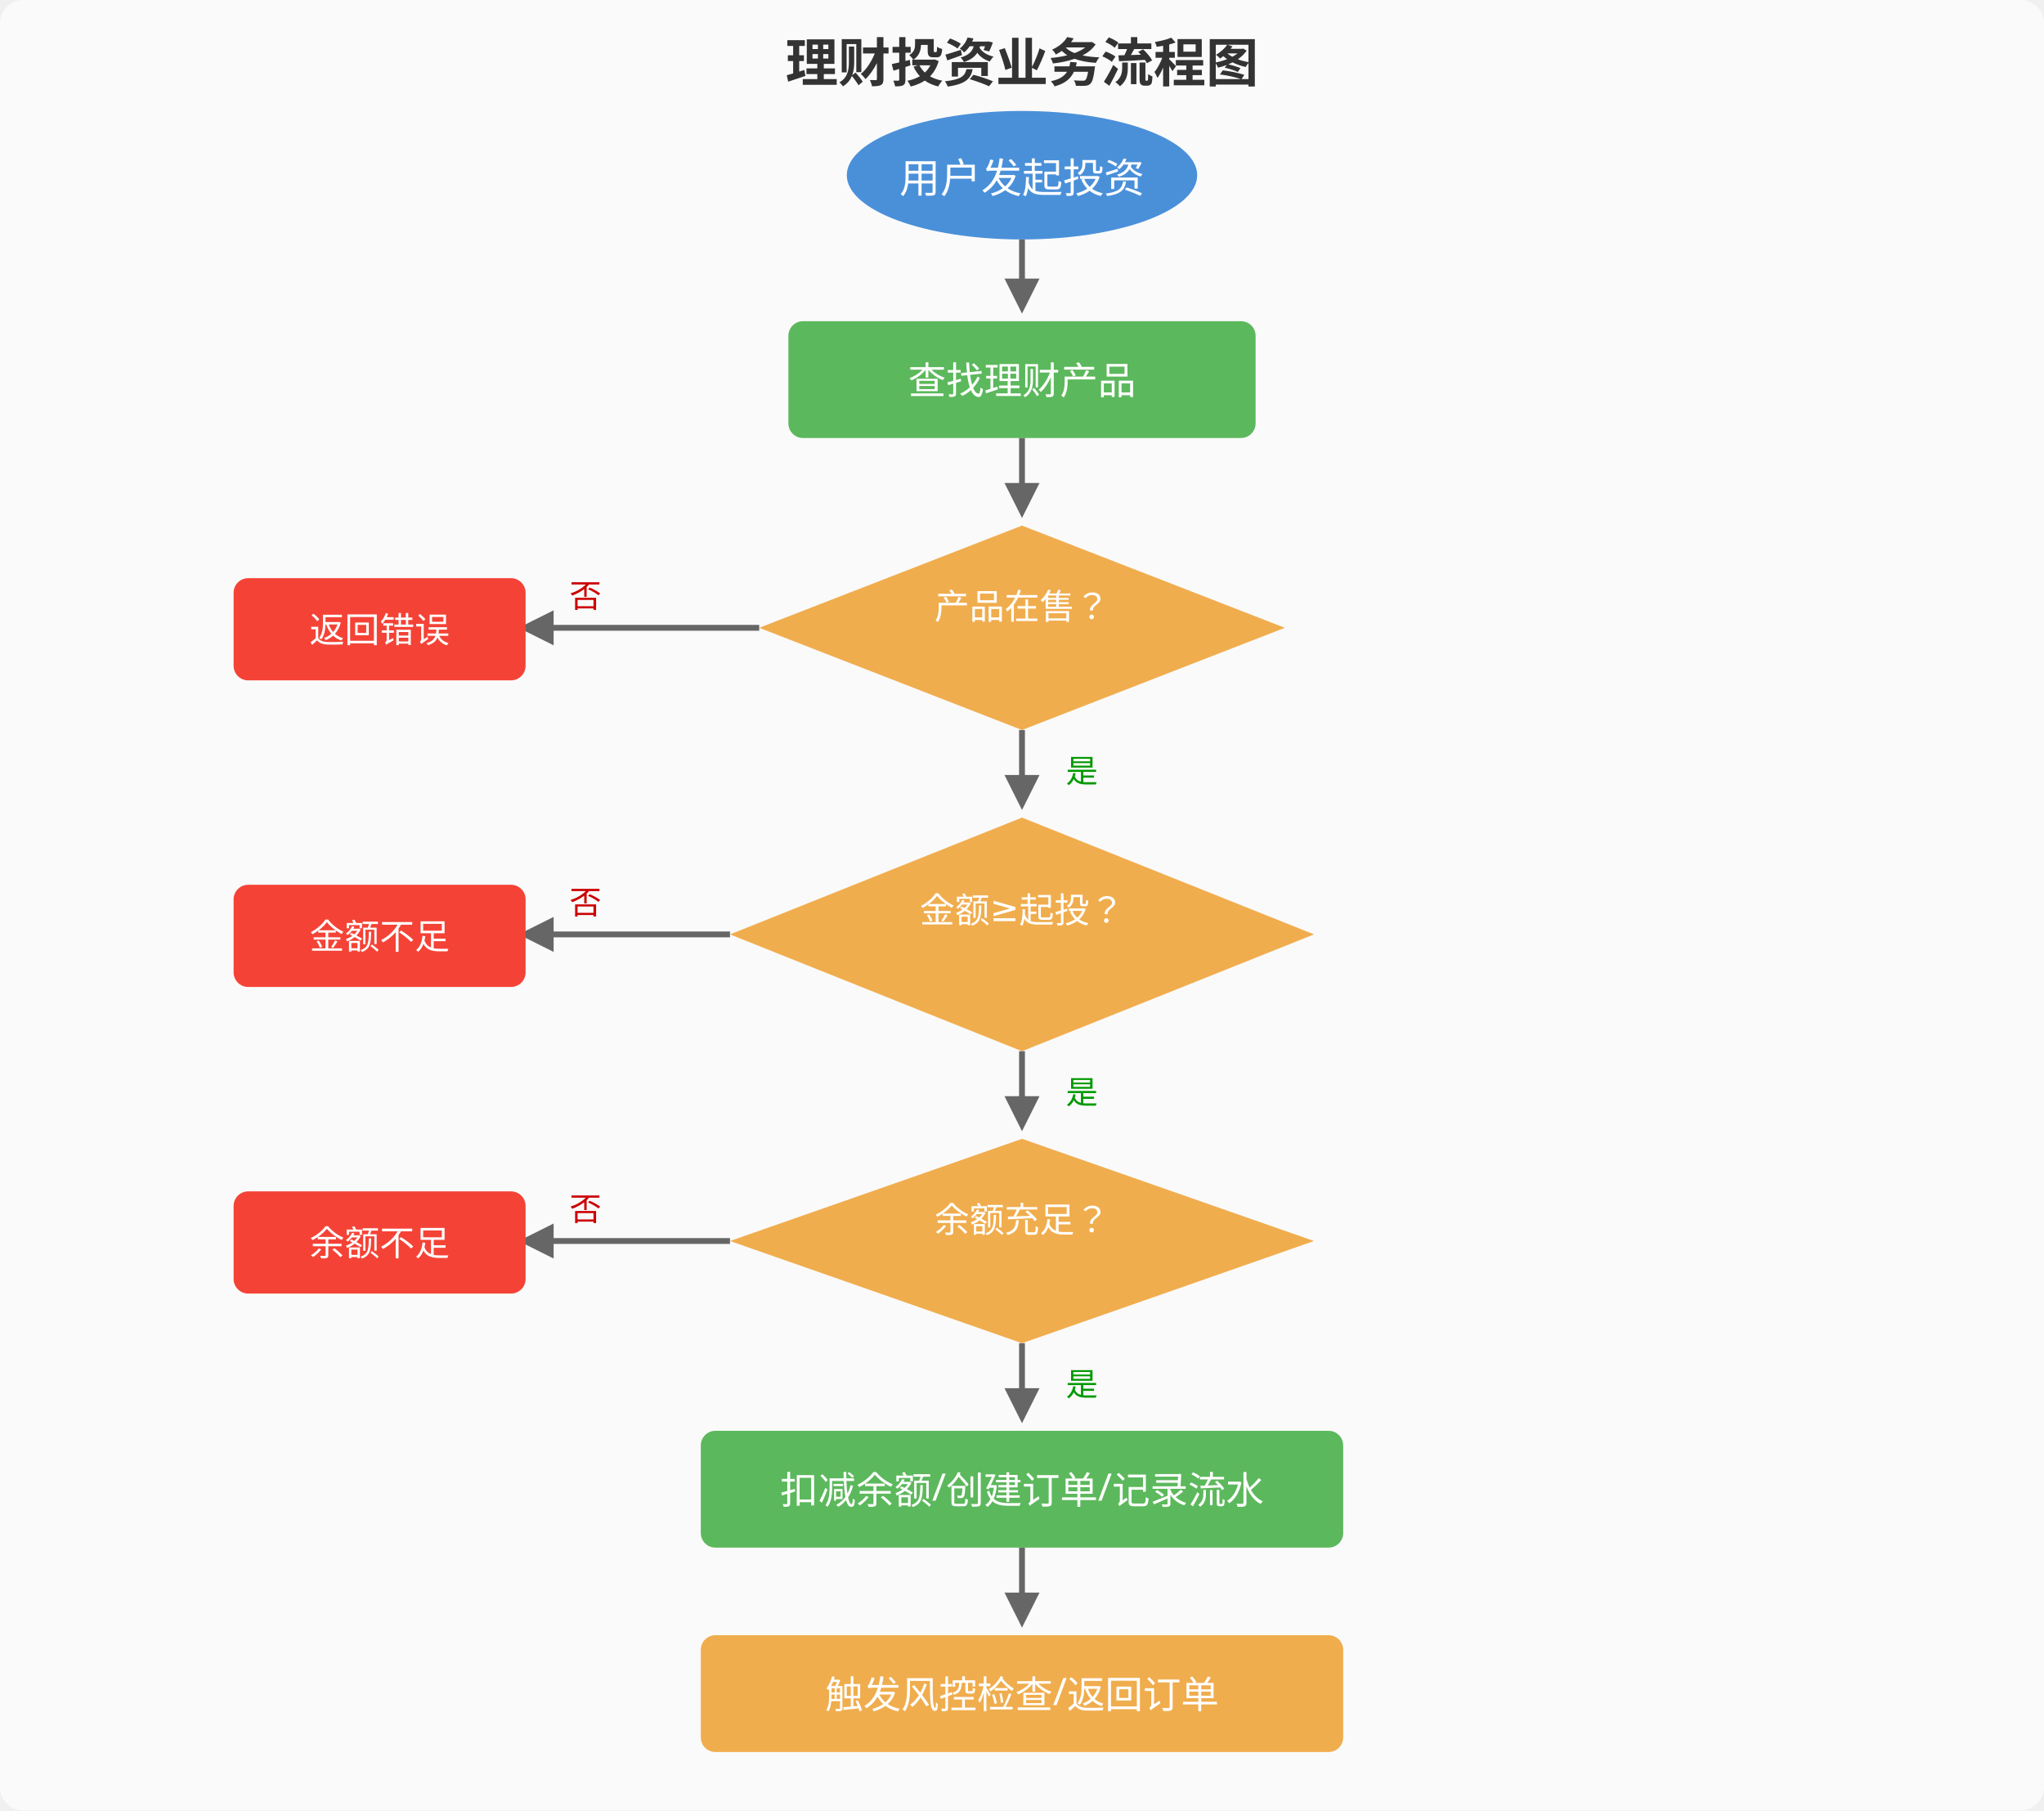
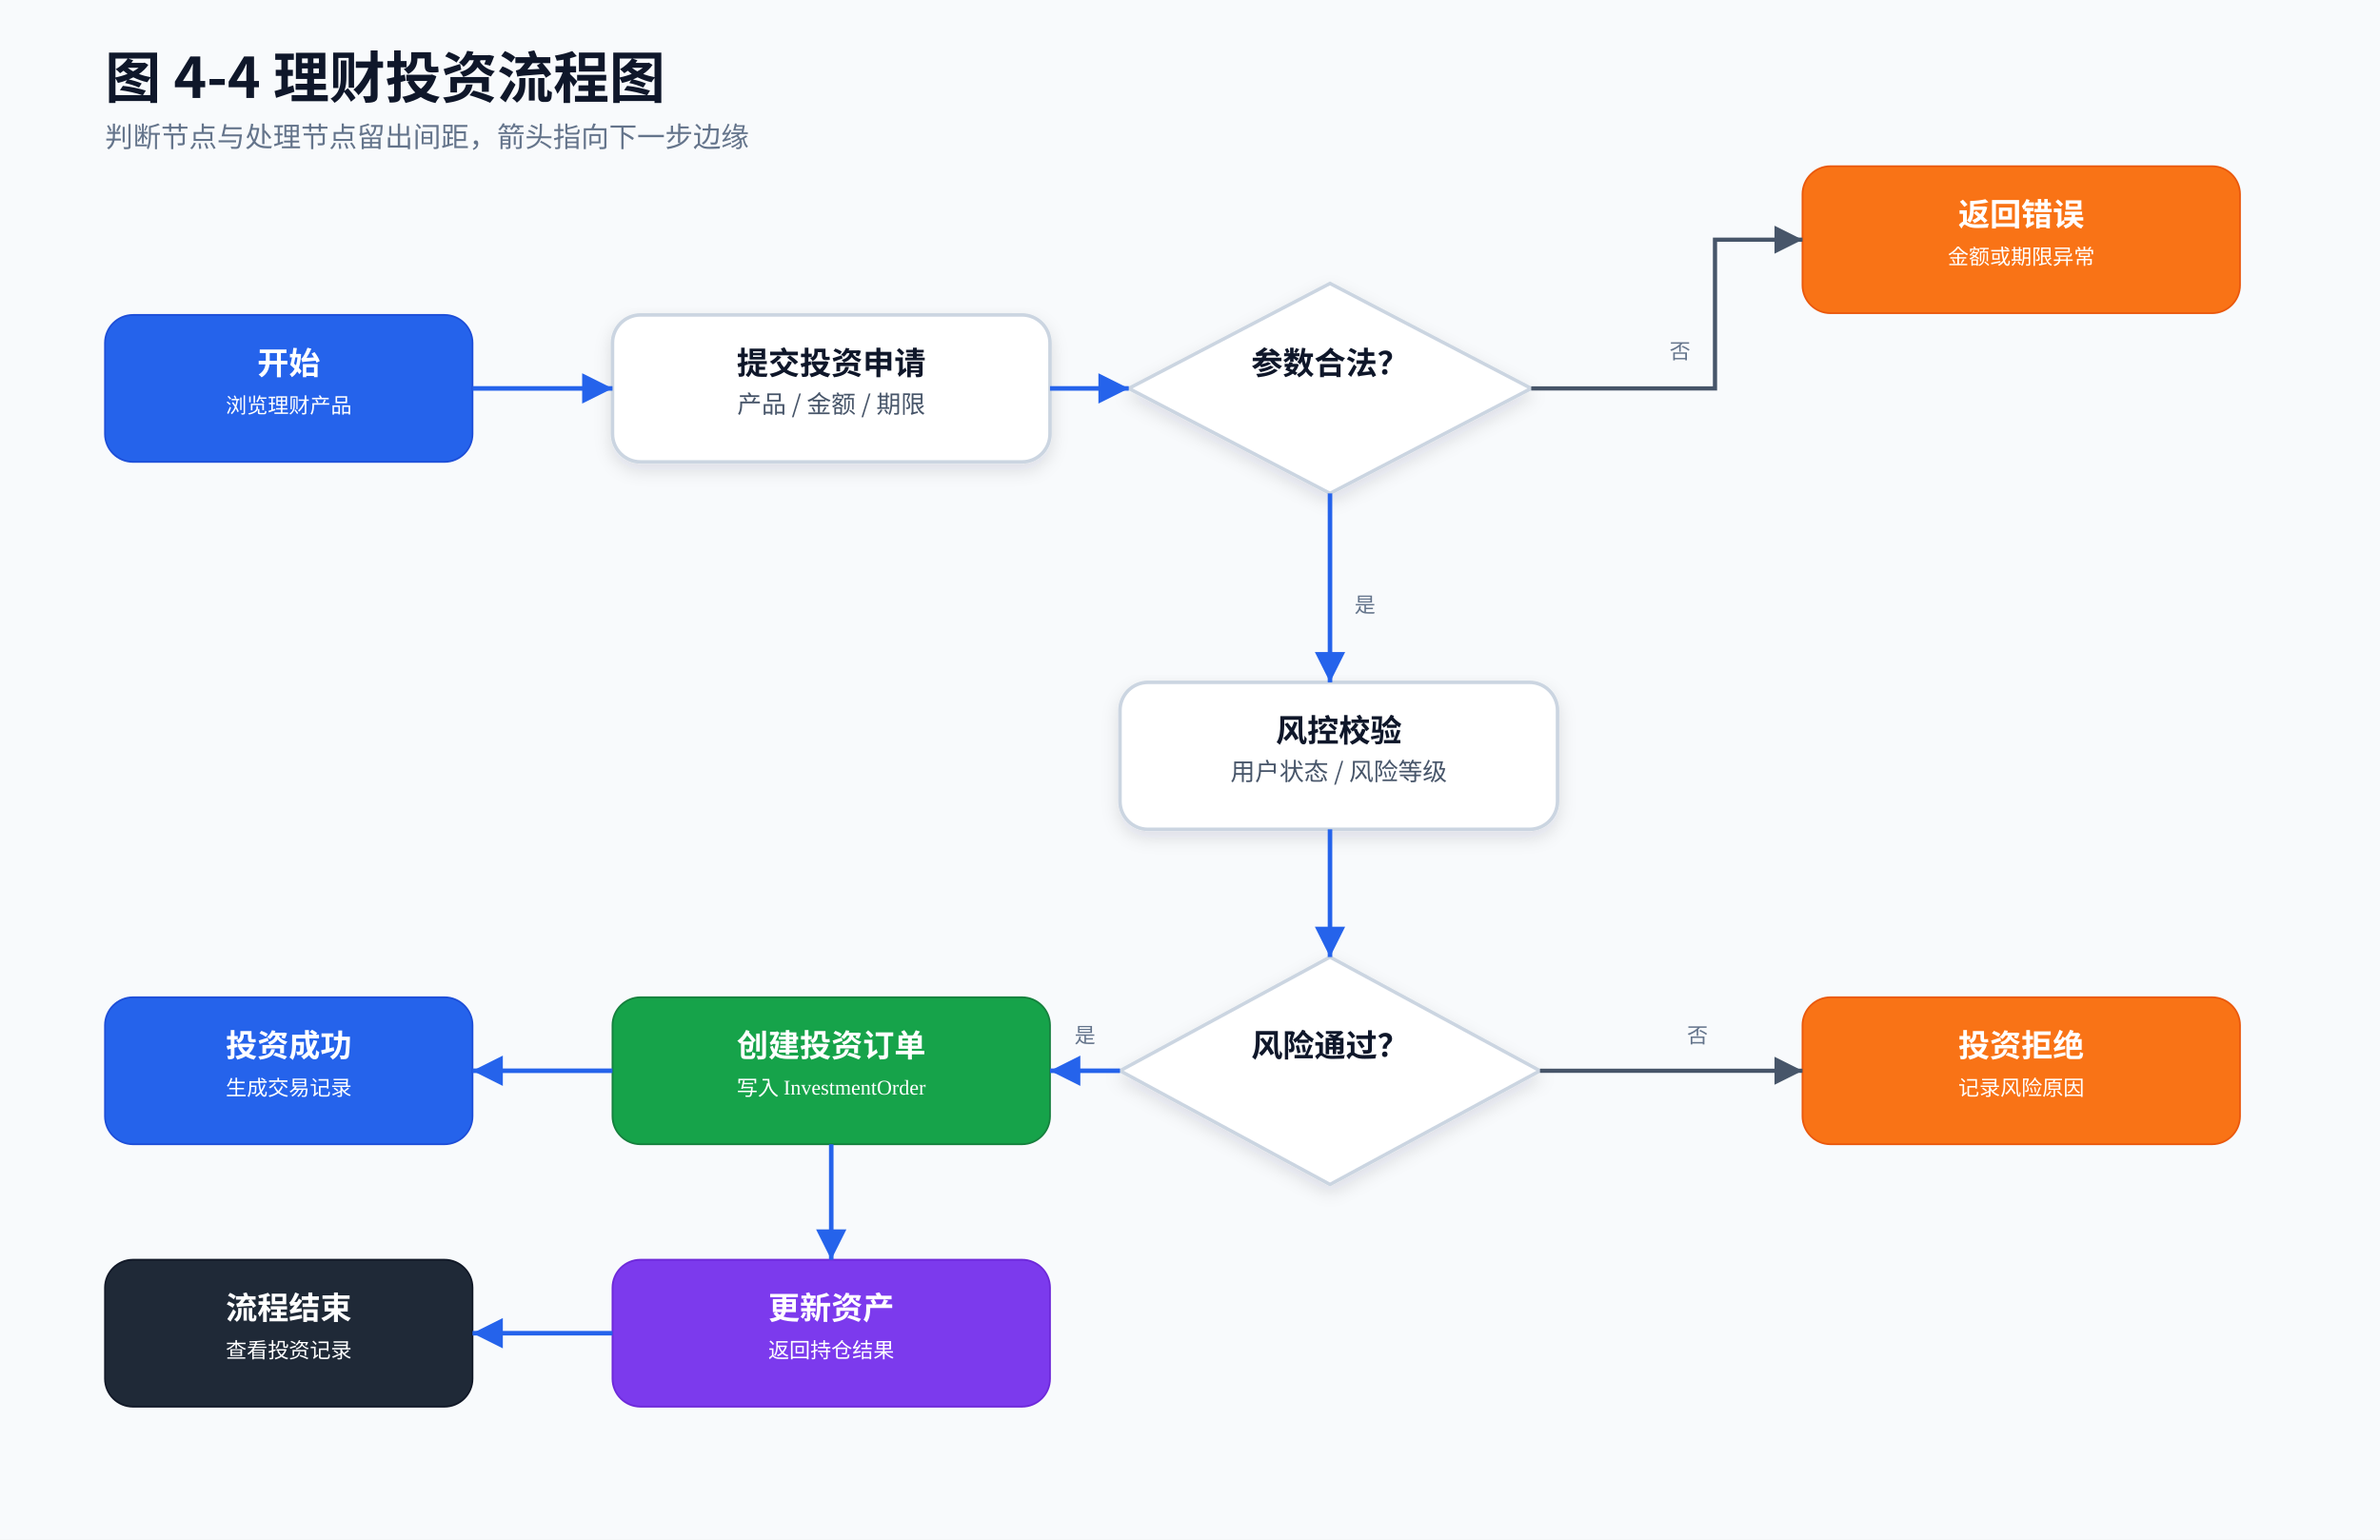
- <svg xmlns="http://www.w3.org/2000/svg" width="700" height="620" viewBox="0 0 700 620">
-   <rect width="700" height="620" fill="#FAFAFA" rx="8" />
-   <text x="350" y="28" text-anchor="middle" font-size="18" font-weight="bold" fill="#333" font-family="SimHei">理财投资业务流程图</text>
+ <svg xmlns="http://www.w3.org/2000/svg" width="1360" height="880" viewBox="0 0 1360 880" role="img" aria-label="图 4-4 理财投资流程图">
  <defs>
-     <marker id="arr2" viewBox="0 0 10 10" refX="8" refY="5" markerWidth="6" markerHeight="6" orient="auto">
-       <path d="M0,0 L10,5 L0,10 Z" fill="#666" />
+     <marker id="arrow" viewBox="0 0 12 12" refX="10" refY="6" markerWidth="10" markerHeight="10" orient="auto-start-reverse">
+       <path d="M2,2 L10,6 L2,10 Z" fill="#475569" />
    </marker>
+     <marker id="arrow-blue" viewBox="0 0 12 12" refX="10" refY="6" markerWidth="10" markerHeight="10" orient="auto-start-reverse">
+       <path d="M2,2 L10,6 L2,10 Z" fill="#2563eb" />
+     </marker>
+     <filter id="shadow" x="-10%" y="-10%" width="120%" height="130%">
+       <feDropShadow dx="0" dy="4" stdDeviation="5" flood-color="#0f172a" flood-opacity="0.12" />
+     </filter>
+     <style>
+       .bg { fill: #f8fafc; }
+       .title { font: 700 32px "Microsoft YaHei", "PingFang SC", "Noto Sans CJK SC", Arial, sans-serif; fill: #0f172a; }
+       .subtitle { font: 500 16px "Microsoft YaHei", "PingFang SC", "Noto Sans CJK SC", Arial, sans-serif; fill: #64748b; }
+       .label { font: 700 18px "Microsoft YaHei", "PingFang SC", "Noto Sans CJK SC", Arial, sans-serif; fill: #0f172a; }
+       .entity-label { font: 700 15px "Microsoft YaHei", "PingFang SC", "Noto Sans CJK SC", Arial, sans-serif; fill: #0f172a; }
+       .small { font: 500 14px "Microsoft YaHei", "PingFang SC", "Noto Sans CJK SC", Arial, sans-serif; fill: #475569; }
+       .tiny { font: 500 12px "Microsoft YaHei", "PingFang SC", "Noto Sans CJK SC", Arial, sans-serif; fill: #64748b; }
+       .mono { font: 600 13px Consolas, "Microsoft YaHei", monospace; fill: #475569; }
+       .white { fill: #ffffff; }
+       .node { fill: #ffffff; stroke: #cbd5e1; stroke-width: 2; filter: url(#shadow); }
+       .blue { fill: #2563eb; stroke: #1d4ed8; }
+       .green { fill: #16a34a; stroke: #15803d; }
+       .orange { fill: #f97316; stroke: #ea580c; }
+       .purple { fill: #7c3aed; stroke: #6d28d9; }
+       .pink { fill: #db2777; stroke: #be185d; }
+       .dark { fill: #1f2937; stroke: #111827; }
+       .line { fill: none; stroke: #475569; stroke-width: 2.4; marker-end: url(#arrow); }
+       .line-blue { fill: none; stroke: #2563eb; stroke-width: 2.6; marker-end: url(#arrow-blue); }
+       .relation { fill: none; stroke: #64748b; stroke-width: 2.1; }
+       .dash { stroke-dasharray: 8 8; }
+       .note { fill: #eef2ff; stroke: #c7d2fe; stroke-width: 2; }
+     </style>
  </defs>
-   <ellipse cx="350" cy="60" rx="60" ry="22" fill="#4A90D9" />
-   <text x="350" y="66" text-anchor="middle" font-size="14" fill="#FFF" font-family="SimHei">用户发起投资</text>
-   <line x1="350" y1="82" x2="350" y2="105" stroke="#666" stroke-width="2" marker-end="url(#arr2)" />
-   <rect x="270" y="110" width="160" height="40" fill="#5CB85C" rx="5" />
-   <text x="350" y="135" text-anchor="middle" font-size="13" fill="#FFF" font-family="SimHei">查找理财产品</text>
-   <line x1="350" y1="150" x2="350" y2="175" stroke="#666" stroke-width="2" marker-end="url(#arr2)" />
-   <polygon points="350,180 440,215 350,250 260,215" fill="#F0AD4E" />
-   <text x="350" y="212" text-anchor="middle" font-size="12" fill="#FFF" font-family="SimHei">产品在售？</text>
-   <line x1="260" y1="215" x2="180" y2="215" stroke="#666" stroke-width="2" marker-end="url(#arr2)" />
-   <text x="195" y="208" font-size="11" fill="#C00" font-family="SimHei">否</text>
-   <rect x="80" y="198" width="100" height="35" fill="#F44336" rx="5" />
-   <text x="130" y="220" text-anchor="middle" font-size="12" fill="#FFF" font-family="SimHei">返回错误</text>
-   <line x1="350" y1="250" x2="350" y2="275" stroke="#666" stroke-width="2" marker-end="url(#arr2)" />
-   <text x="365" y="268" font-size="11" fill="#090" font-family="SimHei">是</text>
-   <polygon points="350,280 450,320 350,360 250,320" fill="#F0AD4E" />
-   <text x="350" y="316" text-anchor="middle" font-size="12" fill="#FFF" font-family="SimHei">金额≥起投？</text>
-   <line x1="250" y1="320" x2="180" y2="320" stroke="#666" stroke-width="2" marker-end="url(#arr2)" />
-   <text x="195" y="313" font-size="11" fill="#C00" font-family="SimHei">否</text>
-   <rect x="80" y="303" width="100" height="35" fill="#F44336" rx="5" />
-   <text x="130" y="325" text-anchor="middle" font-size="12" fill="#FFF" font-family="SimHei">金额不足</text>
-   <line x1="350" y1="360" x2="350" y2="385" stroke="#666" stroke-width="2" marker-end="url(#arr2)" />
-   <text x="365" y="378" font-size="11" fill="#090" font-family="SimHei">是</text>
-   <polygon points="350,390 450,425 350,460 250,425" fill="#F0AD4E" />
-   <text x="350" y="422" text-anchor="middle" font-size="12" fill="#FFF" font-family="SimHei">余额充足？</text>
-   <line x1="250" y1="425" x2="180" y2="425" stroke="#666" stroke-width="2" marker-end="url(#arr2)" />
-   <text x="195" y="418" font-size="11" fill="#C00" font-family="SimHei">否</text>
-   <rect x="80" y="408" width="100" height="35" fill="#F44336" rx="5" />
-   <text x="130" y="430" text-anchor="middle" font-size="12" fill="#FFF" font-family="SimHei">余额不足</text>
-   <line x1="350" y1="460" x2="350" y2="485" stroke="#666" stroke-width="2" marker-end="url(#arr2)" />
-   <text x="365" y="478" font-size="11" fill="#090" font-family="SimHei">是</text>
-   <rect x="240" y="490" width="220" height="40" fill="#5CB85C" rx="5" />
-   <text x="350" y="515" text-anchor="middle" font-size="13" fill="#FFF" font-family="SimHei">扣减余额/创建订单/记录流水</text>
-   <line x1="350" y1="530" x2="350" y2="555" stroke="#666" stroke-width="2" marker-end="url(#arr2)" />
-   <rect x="240" y="560" width="220" height="40" fill="#F0AD4E" rx="5" />
-   <text x="350" y="585" text-anchor="middle" font-size="13" fill="#FFF" font-family="SimHei">触发风控检查/返回订单</text>
+   <rect class="bg" width="1360" height="880" />
+   <text x="60" y="56" class="title">图 4-4 理财投资流程图</text>
+   <text x="60" y="84" class="subtitle">判断节点与处理节点留出间距，箭头指向下一步边缘</text>
+   <rect x="60" y="180" width="210" height="84" rx="16" class="blue" />
+   <text x="165" y="214" text-anchor="middle" class="label white">开始</text>
+   <text x="165" y="236" text-anchor="middle" class="white">浏览理财产品</text>
+   <rect x="350" y="180" width="250" height="84" rx="16" class="node" />
+   <text x="475" y="214" text-anchor="middle" class="label">提交投资申请</text>
+   <text x="475" y="236" text-anchor="middle" class="small">产品 / 金额 / 期限</text>
+   <polygon points="760,162 875,222 760,282 645,222" class="node" />
+   <text x="760" y="214" text-anchor="middle" class="label">参数合法？</text>
+   <rect x="1030" y="95" width="250" height="84" rx="16" class="orange" />
+   <text x="1155" y="129" text-anchor="middle" class="label white">返回错误</text>
+   <text x="1155" y="151" text-anchor="middle" class="white">金额或期限异常</text>
+   <rect x="640" y="390" width="250" height="84" rx="16" class="node" />
+   <text x="765" y="424" text-anchor="middle" class="label">风控校验</text>
+   <text x="765" y="446" text-anchor="middle" class="small">用户状态 / 风险等级</text>
+   <polygon points="760,547 880,612 760,677 640,612" class="node" />
+   <text x="760" y="604" text-anchor="middle" class="label">风险通过？</text>
+   <rect x="1030" y="570" width="250" height="84" rx="16" class="orange" />
+   <text x="1155" y="604" text-anchor="middle" class="label white">投资拒绝</text>
+   <text x="1155" y="626" text-anchor="middle" class="white">记录风险原因</text>
+   <rect x="350" y="570" width="250" height="84" rx="16" class="green" />
+   <text x="475" y="604" text-anchor="middle" class="label white">创建投资订单</text>
+   <text x="475" y="626" text-anchor="middle" class="white">写入 InvestmentOrder</text>
+   <rect x="60" y="570" width="210" height="84" rx="16" class="blue" />
+   <text x="165" y="604" text-anchor="middle" class="label white">投资成功</text>
+   <text x="165" y="626" text-anchor="middle" class="white">生成交易记录</text>
+   <rect x="350" y="720" width="250" height="84" rx="16" class="purple" />
+   <text x="475" y="754" text-anchor="middle" class="label white">更新资产</text>
+   <text x="475" y="776" text-anchor="middle" class="white">返回持仓结果</text>
+   <rect x="60" y="720" width="210" height="84" rx="16" class="dark" />
+   <text x="165" y="754" text-anchor="middle" class="label white">流程结束</text>
+   <text x="165" y="776" text-anchor="middle" class="white">查看投资记录</text>
+   <path d="M 270 222 L 350 222" class="line-blue" />
+   <path d="M 600 222 L 645 222" class="line-blue" />
+   <path d="M 875 222 L 980 222 L 980 137 L 1030 137" class="line" />
+   <path d="M 760 282 L 760 390" class="line-blue" />
+   <path d="M 760 474 L 760 547" class="line-blue" />
+   <path d="M 880 612 L 1030 612" class="line" />
+   <path d="M 640 612 L 600 612" class="line-blue" />
+   <path d="M 350 612 L 270 612" class="line-blue" />
+   <path d="M 475 654 L 475 720" class="line-blue" />
+   <path d="M 350 762 L 270 762" class="line-blue" />
+   <text x="960" y="205" text-anchor="middle" class="tiny">否</text>
+   <text x="780" y="350" text-anchor="middle" class="tiny">是</text>
+   <text x="970" y="596" text-anchor="middle" class="tiny">否</text>
+   <text x="620" y="596" text-anchor="middle" class="tiny">是</text>
</svg>
